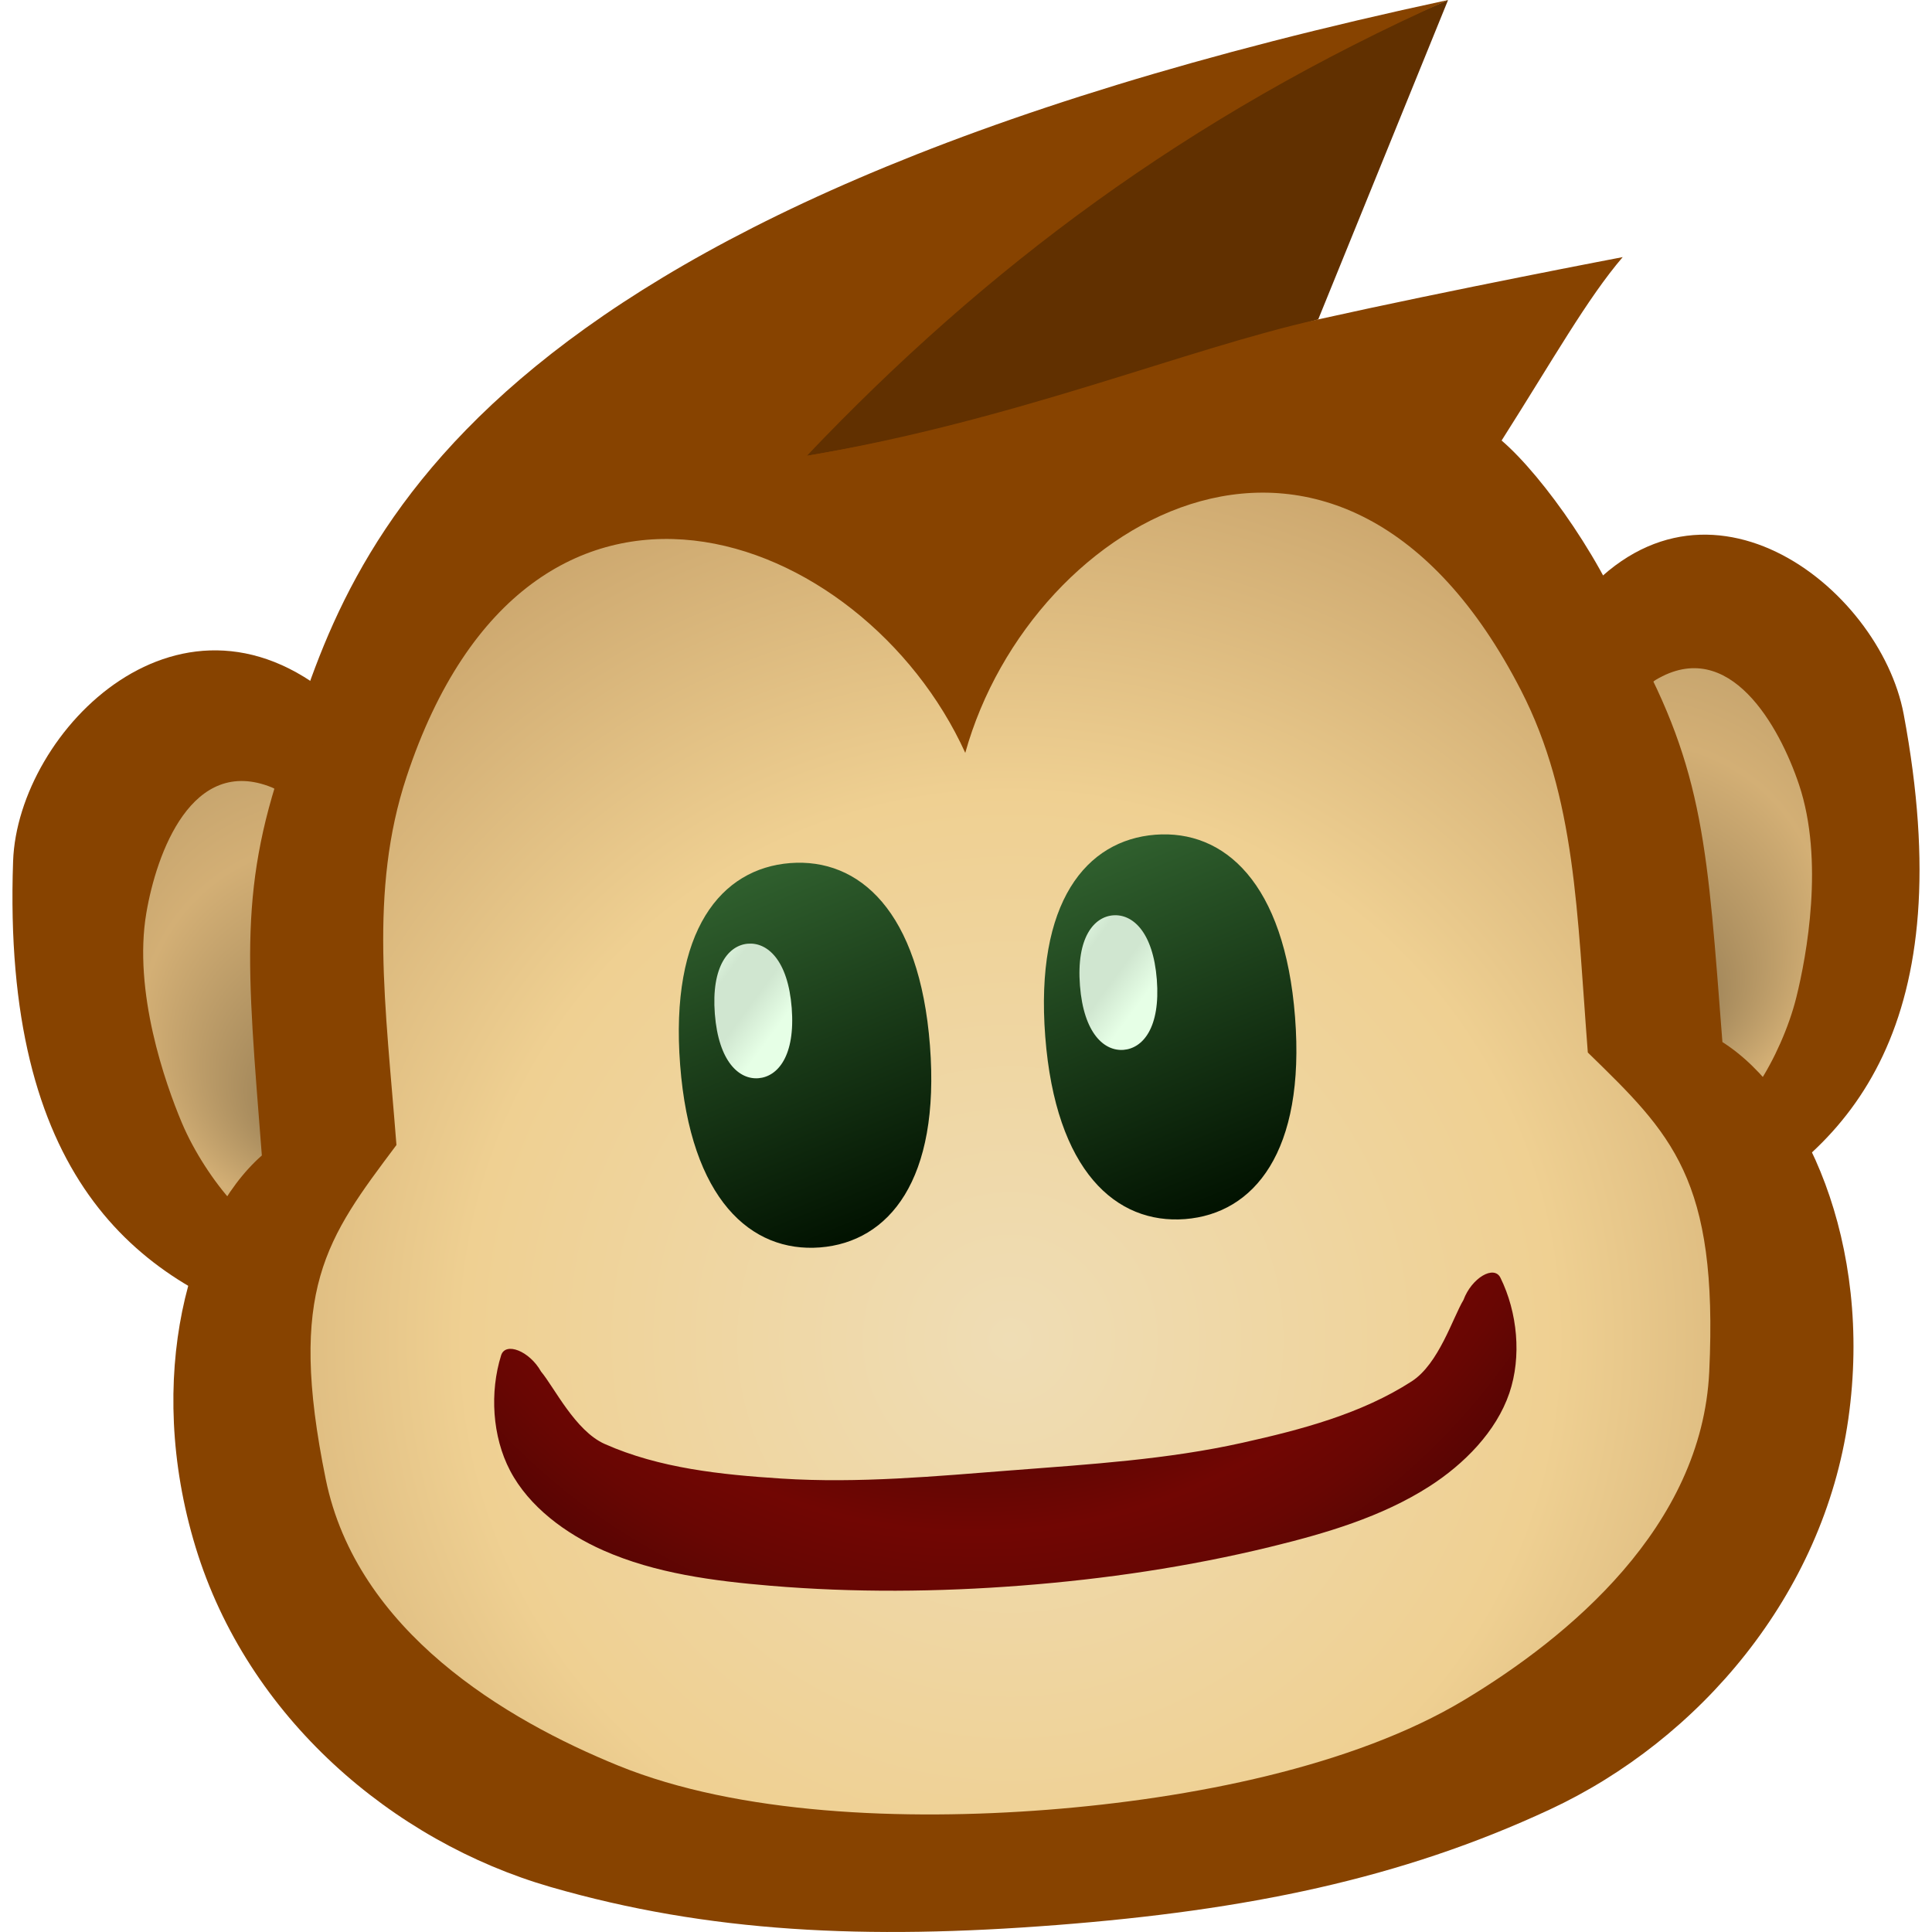
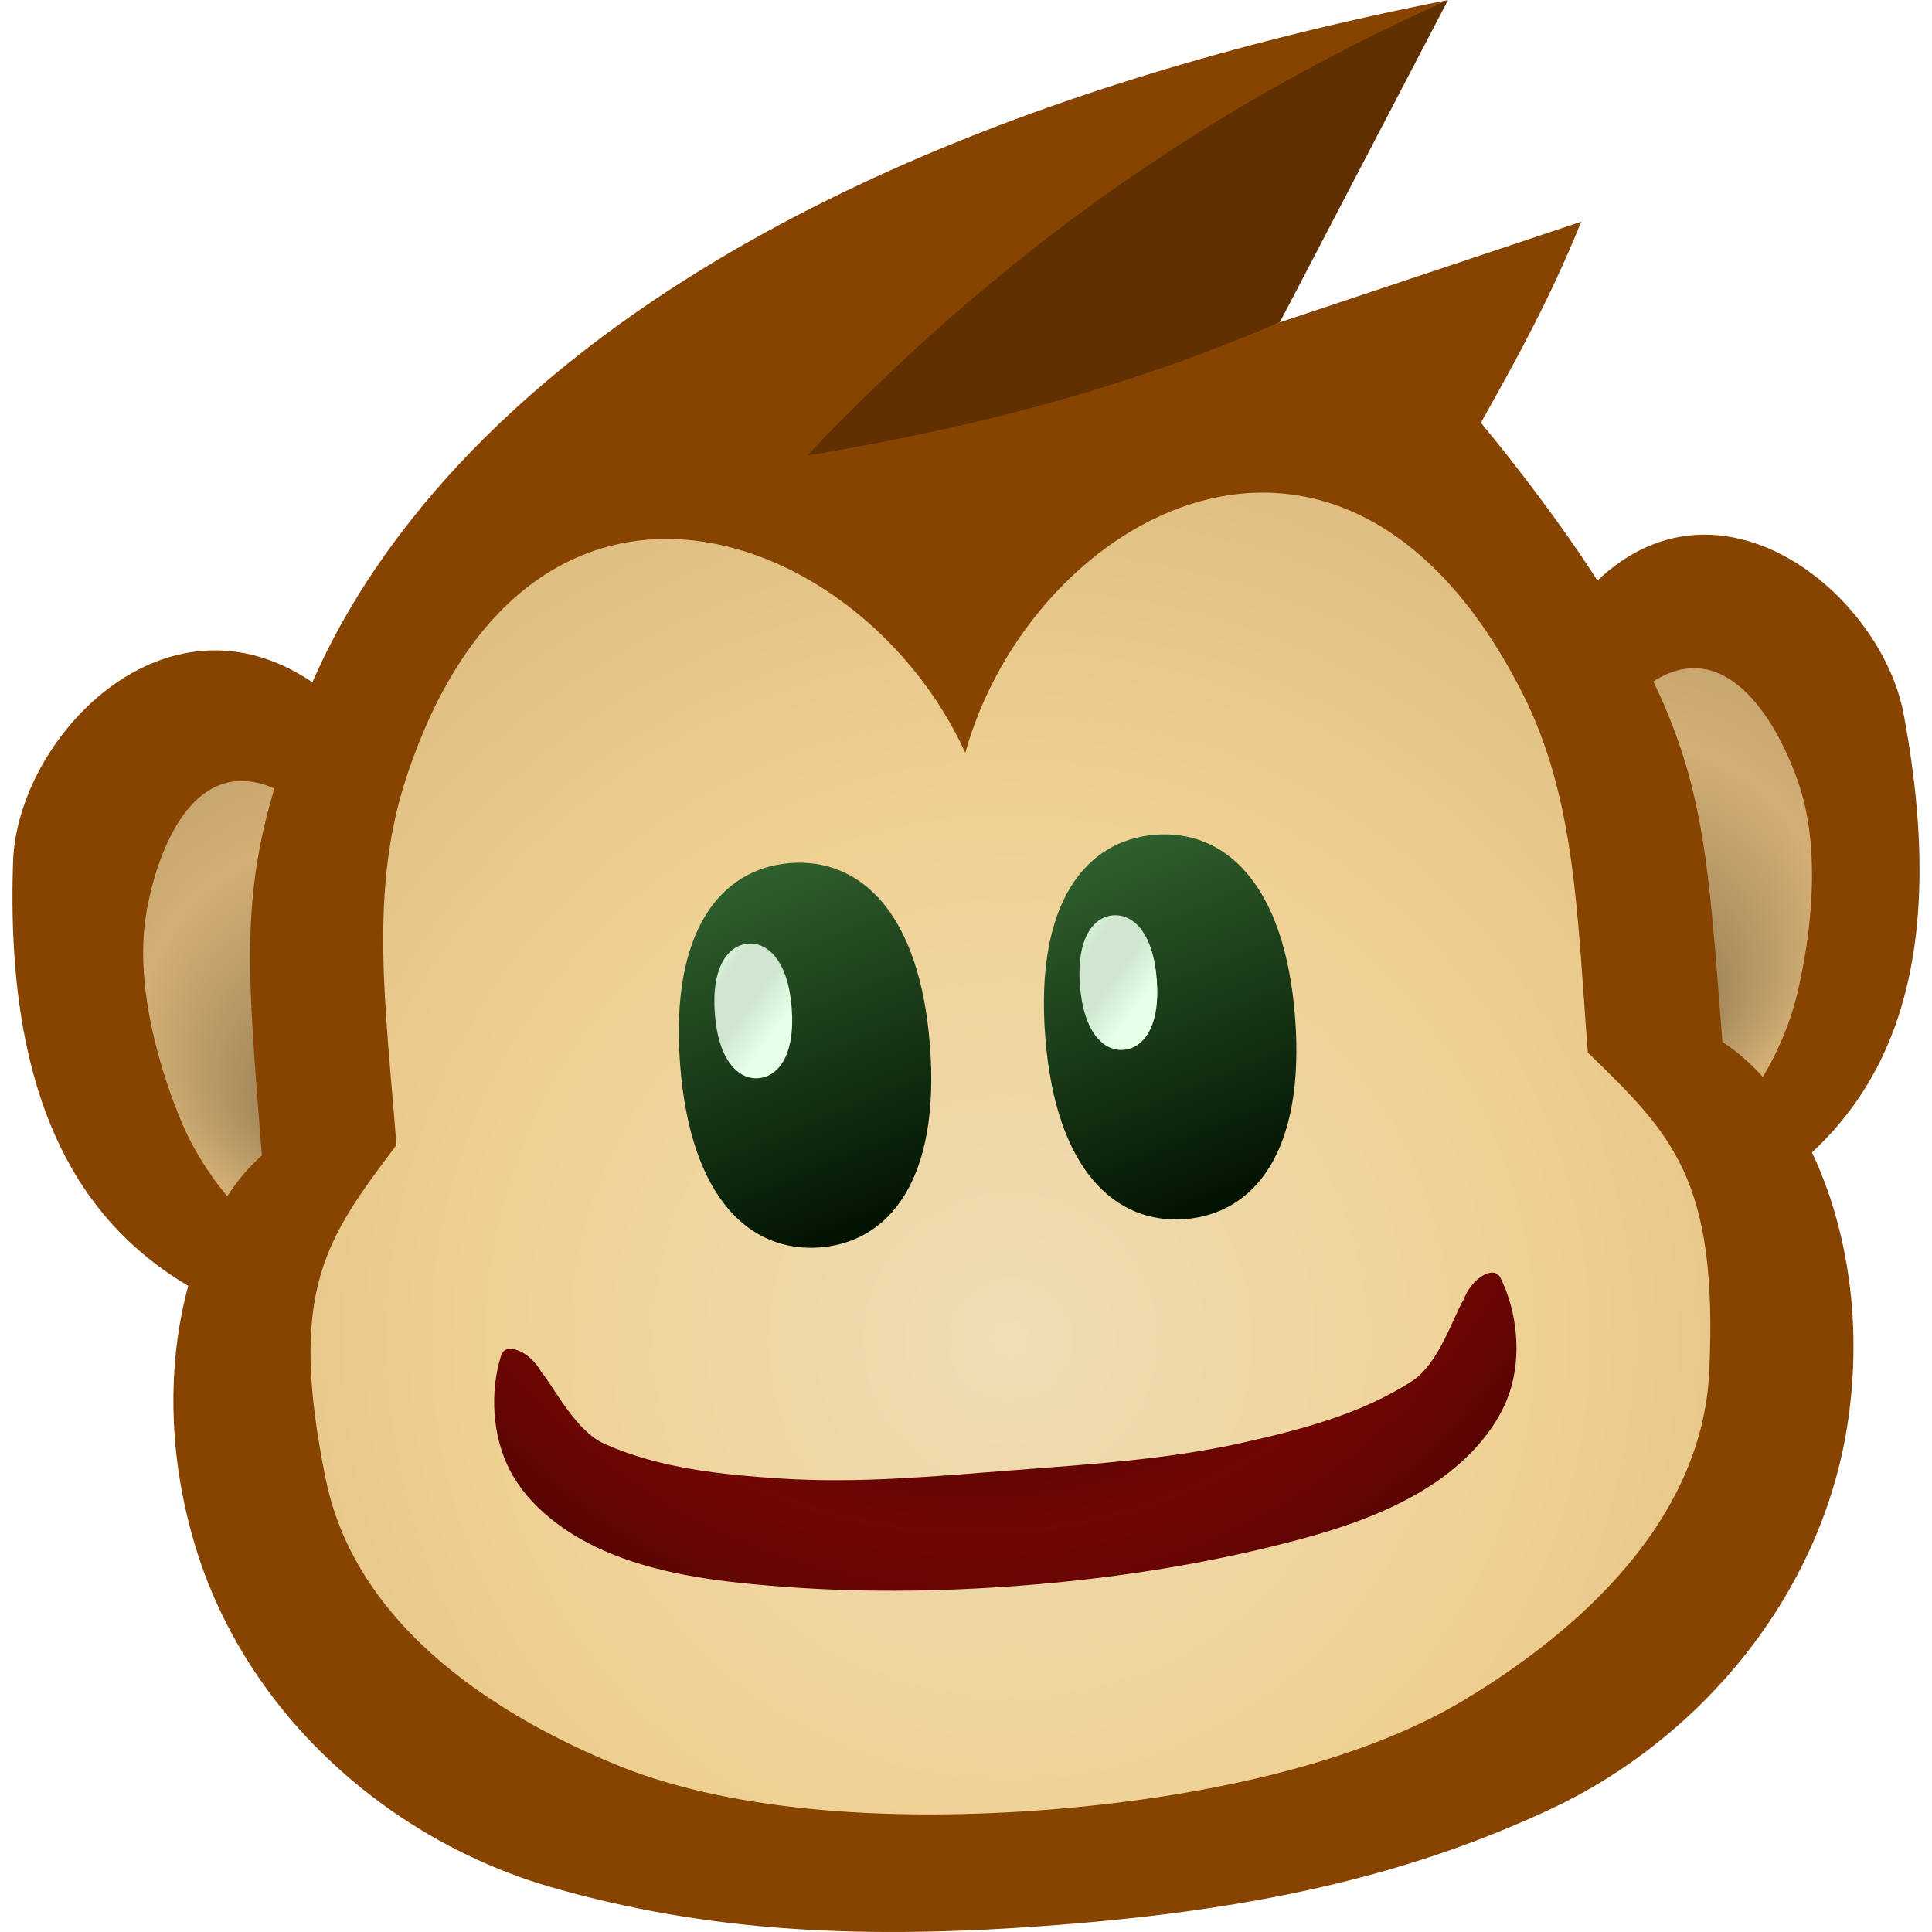
<svg xmlns="http://www.w3.org/2000/svg" width="100" height="100" viewBox="0 0 100 100">
  <path fill="#874300" fill-rule="evenodd" d="M81.363 31.525c6.531-8.512 15.93-1.201 17.173 5.45 2.992 16-2.674 22.442-9.592 25.98-3.176 1.625-7.011-6.986-8.077-11.378-1.42-5.855-3.277-15.136.496-20.052z" />
-   <path fill="url(#a)" fill-rule="evenodd" d="M85.693 35.195c3.825-2.297 6.425 2.427 7.427 5.426 1.304 3.901.397 8.84-.146 11.017-.763 3.06-3.049 6.806-4.356 6.327-2.221-.814-3.794-4.688-4.165-7.575-.649-5.047-.463-14.172 1.24-15.195z" />
+   <path fill="url(#a)" fill-rule="evenodd" d="M85.692 35.195c3.826-2.297 6.425 2.427 7.428 5.426 1.303 3.901.397 8.84-.146 11.017-.763 3.06-3.049 6.806-4.356 6.327-2.222-.814-3.794-4.688-4.165-7.575-.649-5.047-.463-14.172 1.24-15.195z" />
  <defs>
    <radialGradient id="a" cx="84.116" cy="46.615" r="12.71" fx="86.832" fy="52.673" gradientUnits="userSpaceOnUse">
      <stop offset="0" stop-color="#957c53" />
      <stop offset=".762" stop-color="#d3af75" />
      <stop offset="1" stop-color="#c8a66f" />
    </radialGradient>
  </defs>
-   <path fill="#874300" fill-rule="evenodd" d="M17.637 36.473C9.513 29.099.917 37.807.678 44.575.105 60.85 7.004 66.317 14.743 68.716c3.553 1.102 6.17-8.01 6.581-12.516.548-6.009 1.006-15.469-3.687-19.728z" />
+   <path fill="#874300" fill-rule="evenodd" d="M17.637 36.473C9.513 29.099.917 37.807.678 44.574.105 60.85 7.004 66.317 14.743 68.717c3.552 1.102 6.17-8.01 6.581-12.516.548-6.009 1.006-15.469-3.687-19.728z" />
  <path fill="url(#b)" fill-rule="evenodd" d="M14.073 40.757c-4.134-1.68-5.973 3.39-6.5 6.507-.687 4.055.971 8.794 1.844 10.862 1.226 2.906 4.063 6.254 5.28 5.579 2.07-1.148 3.026-5.217 2.946-8.127-.138-5.087-1.73-14.074-3.57-14.821z" />
  <defs>
    <radialGradient id="b" cx="17.393" cy="51.796" r="12.71" fx="15.645" fy="58.2" gradientUnits="userSpaceOnUse">
      <stop offset="0" stop-color="#957c53" />
      <stop offset=".762" stop-color="#d3af75" />
      <stop offset="1" stop-color="#c8a66f" />
    </radialGradient>
  </defs>
-   <path fill="#874300" fill-rule="evenodd" d="M54.676 99.641c9.827-.763 17.826-2.384 25.552-5.986 7.725-3.602 14.147-11.106 15.441-20.212 1.294-9.107-2.308-16.833-6.517-19.506-.773-9.947-.936-14.003-4.606-20.656-4.333-7.855-11.414-18.13-36.278-16.195h-.01C23.395 19.014 17.984 30.26 14.915 38.688c-2.599 7.14-2.134 11.172-1.362 21.119-3.746 3.291-6.112 11.48-3.428 20.278 2.684 8.798 10.187 15.22 18.376 17.586 8.189 2.366 16.342 2.734 26.17 1.97h.005z" />
-   <path fill="#613000" fill-rule="evenodd" d="M74.952 0c-11.627 4.906-24.934 13.944-33.19 23.592 10.863-1.845 16.677-4.297 26.469-7.06L74.952 0z" />
-   <path fill="#874300" fill-rule="evenodd" d="M14.92 38.687C18.122 28.43 23.77 10.975 74.952 0c-13.539 6.055-23.94 13.867-33.19 23.592 10.863-1.845 19.583-5.524 26.469-7.06 6.885-1.534 15.76-3.224 15.76-3.224-1.835 2.144-3.593 5.282-6.268 9.493 2.144 1.835 5.514 6.576 6.818 10.48L14.92 38.687z" />
-   <path fill="url(#c)" fill-rule="evenodd" d="M49.962 38.968c3.43-12.31 19.465-21.35 28.766-3.234 2.843 5.533 2.898 11.552 3.457 18.744C86.513 58.697 88.94 60.985 88.47 71c-.377 8.034-7.281 13.746-12.69 16.996-5.736 3.447-14.159 5.102-21.573 5.678-7.413.575-15.991.24-22.19-2.28-5.846-2.376-13.549-6.953-15.157-14.833-2.005-9.824.035-12.459 3.66-17.295-.558-7.191-1.432-13.147.522-19.053 6.393-19.335 23.631-12.878 28.92-1.245z" />
+   <path fill="#874300" fill-rule="evenodd" d="M54.676 99.641c9.827-.763 17.826-2.384 25.551-5.986 7.726-3.602 14.148-11.106 15.442-20.212 1.294-9.107-2.308-16.833-6.517-19.506-.773-9.947-.936-14.003-4.606-20.656-4.333-7.855-11.415-18.13-36.278-16.195h-.01C23.395 19.014 17.984 30.26 14.915 38.688c-2.599 7.14-2.134 11.172-1.362 21.119-3.746 3.291-6.112 11.48-3.428 20.278 2.684 8.798 10.187 15.22 18.376 17.586 8.189 2.366 16.342 2.734 26.17 1.97h.005z" />
+   <path fill="#613000" fill-rule="evenodd" d="M74.952 0c-11.627 4.906-24.934 13.944-33.19 23.592 10.863-1.845 16.754-3.303 24.48-6.905L74.951 0z" />
+   <path fill="#874300" fill-rule="evenodd" d="M14.92 38.687C16.519 33.557 24.689 9.907 74.952 0c-13.539 6.055-23.94 13.867-33.19 23.592 10.863-1.845 17.788-4.081 24.48-6.905l15.605-5.214c-1.68 4.133-3.438 7.272-5.196 10.41 0 0 5.514 6.577 7.89 11.398L14.92 38.687z" />
+   <path fill="url(#c)" fill-rule="evenodd" d="M49.962 38.968c3.43-12.31 19.465-21.35 28.766-3.234 2.843 5.533 2.898 11.552 3.457 18.744C86.513 58.697 88.94 60.985 88.47 71c-.377 8.033-7.281 13.745-12.69 16.995-5.736 3.447-14.159 5.102-21.573 5.678-7.413.575-15.991.24-22.19-2.28-5.846-2.376-13.549-6.953-15.157-14.833-2.005-9.824.035-12.459 3.66-17.295-.558-7.191-1.432-13.147.522-19.053 6.393-19.335 23.631-12.878 28.92-1.245z" />
  <defs>
-     <radialGradient id="c" cx="52.305" cy="69.333" r="69.443" fx="52.292" fy="69.337" gradientUnits="userSpaceOnUse">
+     <radialGradient id="c" cx="52.305" cy="69.333" r="69.442" fx="52.292" fy="69.337" gradientUnits="userSpaceOnUse">
      <stop offset="0" stop-color="#efddb5" />
      <stop offset=".407" stop-color="#efd092" />
-       <stop offset=".678" stop-color="#cca76e" />
-       <stop offset="1" stop-color="#8d4600" />
+       <stop offset="1" stop-color="#cca76e" />
    </radialGradient>
  </defs>
-   <path fill="url(#d)" fill-rule="evenodd" d="M52.418 76.1c-3.982.31-7.99.687-11.975.43-3.1-.2-6.307-.528-9.145-1.791-1.52-.677-2.606-2.923-3.293-3.747-.6-1.071-1.845-1.55-2.067-.84-.595 1.904-.462 4.2.464 5.968.982 1.874 2.888 3.272 4.823 4.128 2.695 1.192 5.712 1.583 8.648 1.83 4.32.363 8.685.326 13.008-.01 4.323-.335 8.64-.972 12.854-1.998 2.862-.697 5.783-1.55 8.261-3.143 1.78-1.145 3.448-2.82 4.129-4.824.641-1.89.419-4.178-.463-5.968-.33-.667-1.485-.001-1.913 1.15-.552.92-1.278 3.307-2.675 4.21-2.608 1.686-5.727 2.505-8.759 3.181-3.898.87-7.915 1.115-11.897 1.425z" />
+   <path fill="url(#d)" fill-rule="evenodd" d="M52.418 76.1c-3.983.31-7.99.687-11.975.43-3.1-.2-6.307-.528-9.145-1.791-1.52-.677-2.606-2.923-3.293-3.747-.6-1.071-1.845-1.55-2.067-.84-.595 1.904-.462 4.2.464 5.968.982 1.874 2.888 3.272 4.823 4.128 2.695 1.192 5.712 1.583 8.648 1.83 4.32.363 8.685.326 13.008-.01 4.323-.335 8.64-.972 12.854-1.998 2.862-.697 5.783-1.55 8.261-3.143 1.78-1.145 3.448-2.82 4.129-4.824.641-1.89.419-4.178-.464-5.968-.328-.667-1.484-.001-1.912 1.15-.552.92-1.278 3.307-2.675 4.21-2.609 1.686-5.727 2.505-8.759 3.181-3.898.87-7.915 1.115-11.897 1.425z" />
  <defs>
    <radialGradient id="d" cx="50.448" cy="50.737" r="35.867" fx="50.441" fy="50.745" gradientUnits="userSpaceOnUse">
      <stop offset=".631" stop-color="#570503" />
      <stop offset=".796" stop-color="#710603" />
      <stop offset=".889" stop-color="#680603" />
      <stop offset="1" stop-color="#570503" />
    </radialGradient>
  </defs>
  <path fill="url(#e)" fill-rule="evenodd" d="M35.204 55.123c-.538-6.966 2.122-10.17 5.693-10.45 3.57-.274 6.7 2.48 7.237 9.444.538 6.963-2.122 10.17-5.693 10.45-3.57.274-6.7-2.483-7.237-9.444z" />
  <defs>
    <linearGradient id="e" x1="34.425" x2="42.441" y1="45.089" y2="64.567" gradientUnits="userSpaceOnUse">
      <stop offset="0" stop-color="#346732" />
      <stop offset="1" stop-color="#021301" />
    </linearGradient>
  </defs>
  <path fill="url(#f)" fill-rule="evenodd" d="M37 52.48c-.193-2.484.724-3.558 1.719-3.635.995-.077 2.067.842 2.26 3.327.193 2.488-.725 3.555-1.72 3.636-.994.08-2.065-.84-2.259-3.328z" />
  <defs>
    <linearGradient id="f" x1="40.979" x2="36.682" y1="52.172" y2="49.003" gradientUnits="userSpaceOnUse">
      <stop offset="0" stop-color="#e6ffe6" />
      <stop offset=".343" stop-color="#d0e6d0" />
      <stop offset=".694" stop-color="#d0e6d0" />
      <stop offset="1" stop-color="#e6ffe6" />
    </linearGradient>
  </defs>
  <path fill="url(#g)" fill-rule="evenodd" d="M54.102 53.655c-.537-6.965 2.122-10.17 5.693-10.45 3.57-.274 6.7 2.48 7.237 9.445.538 6.962-2.122 10.17-5.692 10.45-3.571.274-6.7-2.484-7.238-9.445z" />
  <defs>
    <linearGradient id="g" x1="53.323" x2="61.34" y1="43.621" y2="63.099" gradientUnits="userSpaceOnUse">
      <stop offset="0" stop-color="#346732" />
      <stop offset="1" stop-color="#021301" />
    </linearGradient>
  </defs>
-   <path fill="url(#h)" fill-rule="evenodd" d="M55.898 51.013c-.193-2.485.725-3.559 1.72-3.636.994-.076 2.066.842 2.259 3.328.193 2.487-.724 3.554-1.719 3.635-.994.081-2.066-.839-2.26-3.327z" />
+   <path fill="url(#h)" fill-rule="evenodd" d="M55.898 51.013c-.193-2.485.725-3.559 1.72-3.636.994-.076 2.066.842 2.259 3.328.193 2.487-.725 3.554-1.719 3.635-.994.081-2.066-.839-2.26-3.327z" />
  <defs>
    <linearGradient id="h" x1="59.877" x2="55.58" y1="50.704" y2="47.536" gradientUnits="userSpaceOnUse">
      <stop offset="0" stop-color="#e6ffe6" />
      <stop offset=".343" stop-color="#d0e6d0" />
      <stop offset=".694" stop-color="#d0e6d0" />
      <stop offset="1" stop-color="#e6ffe6" />
    </linearGradient>
  </defs>
</svg>
